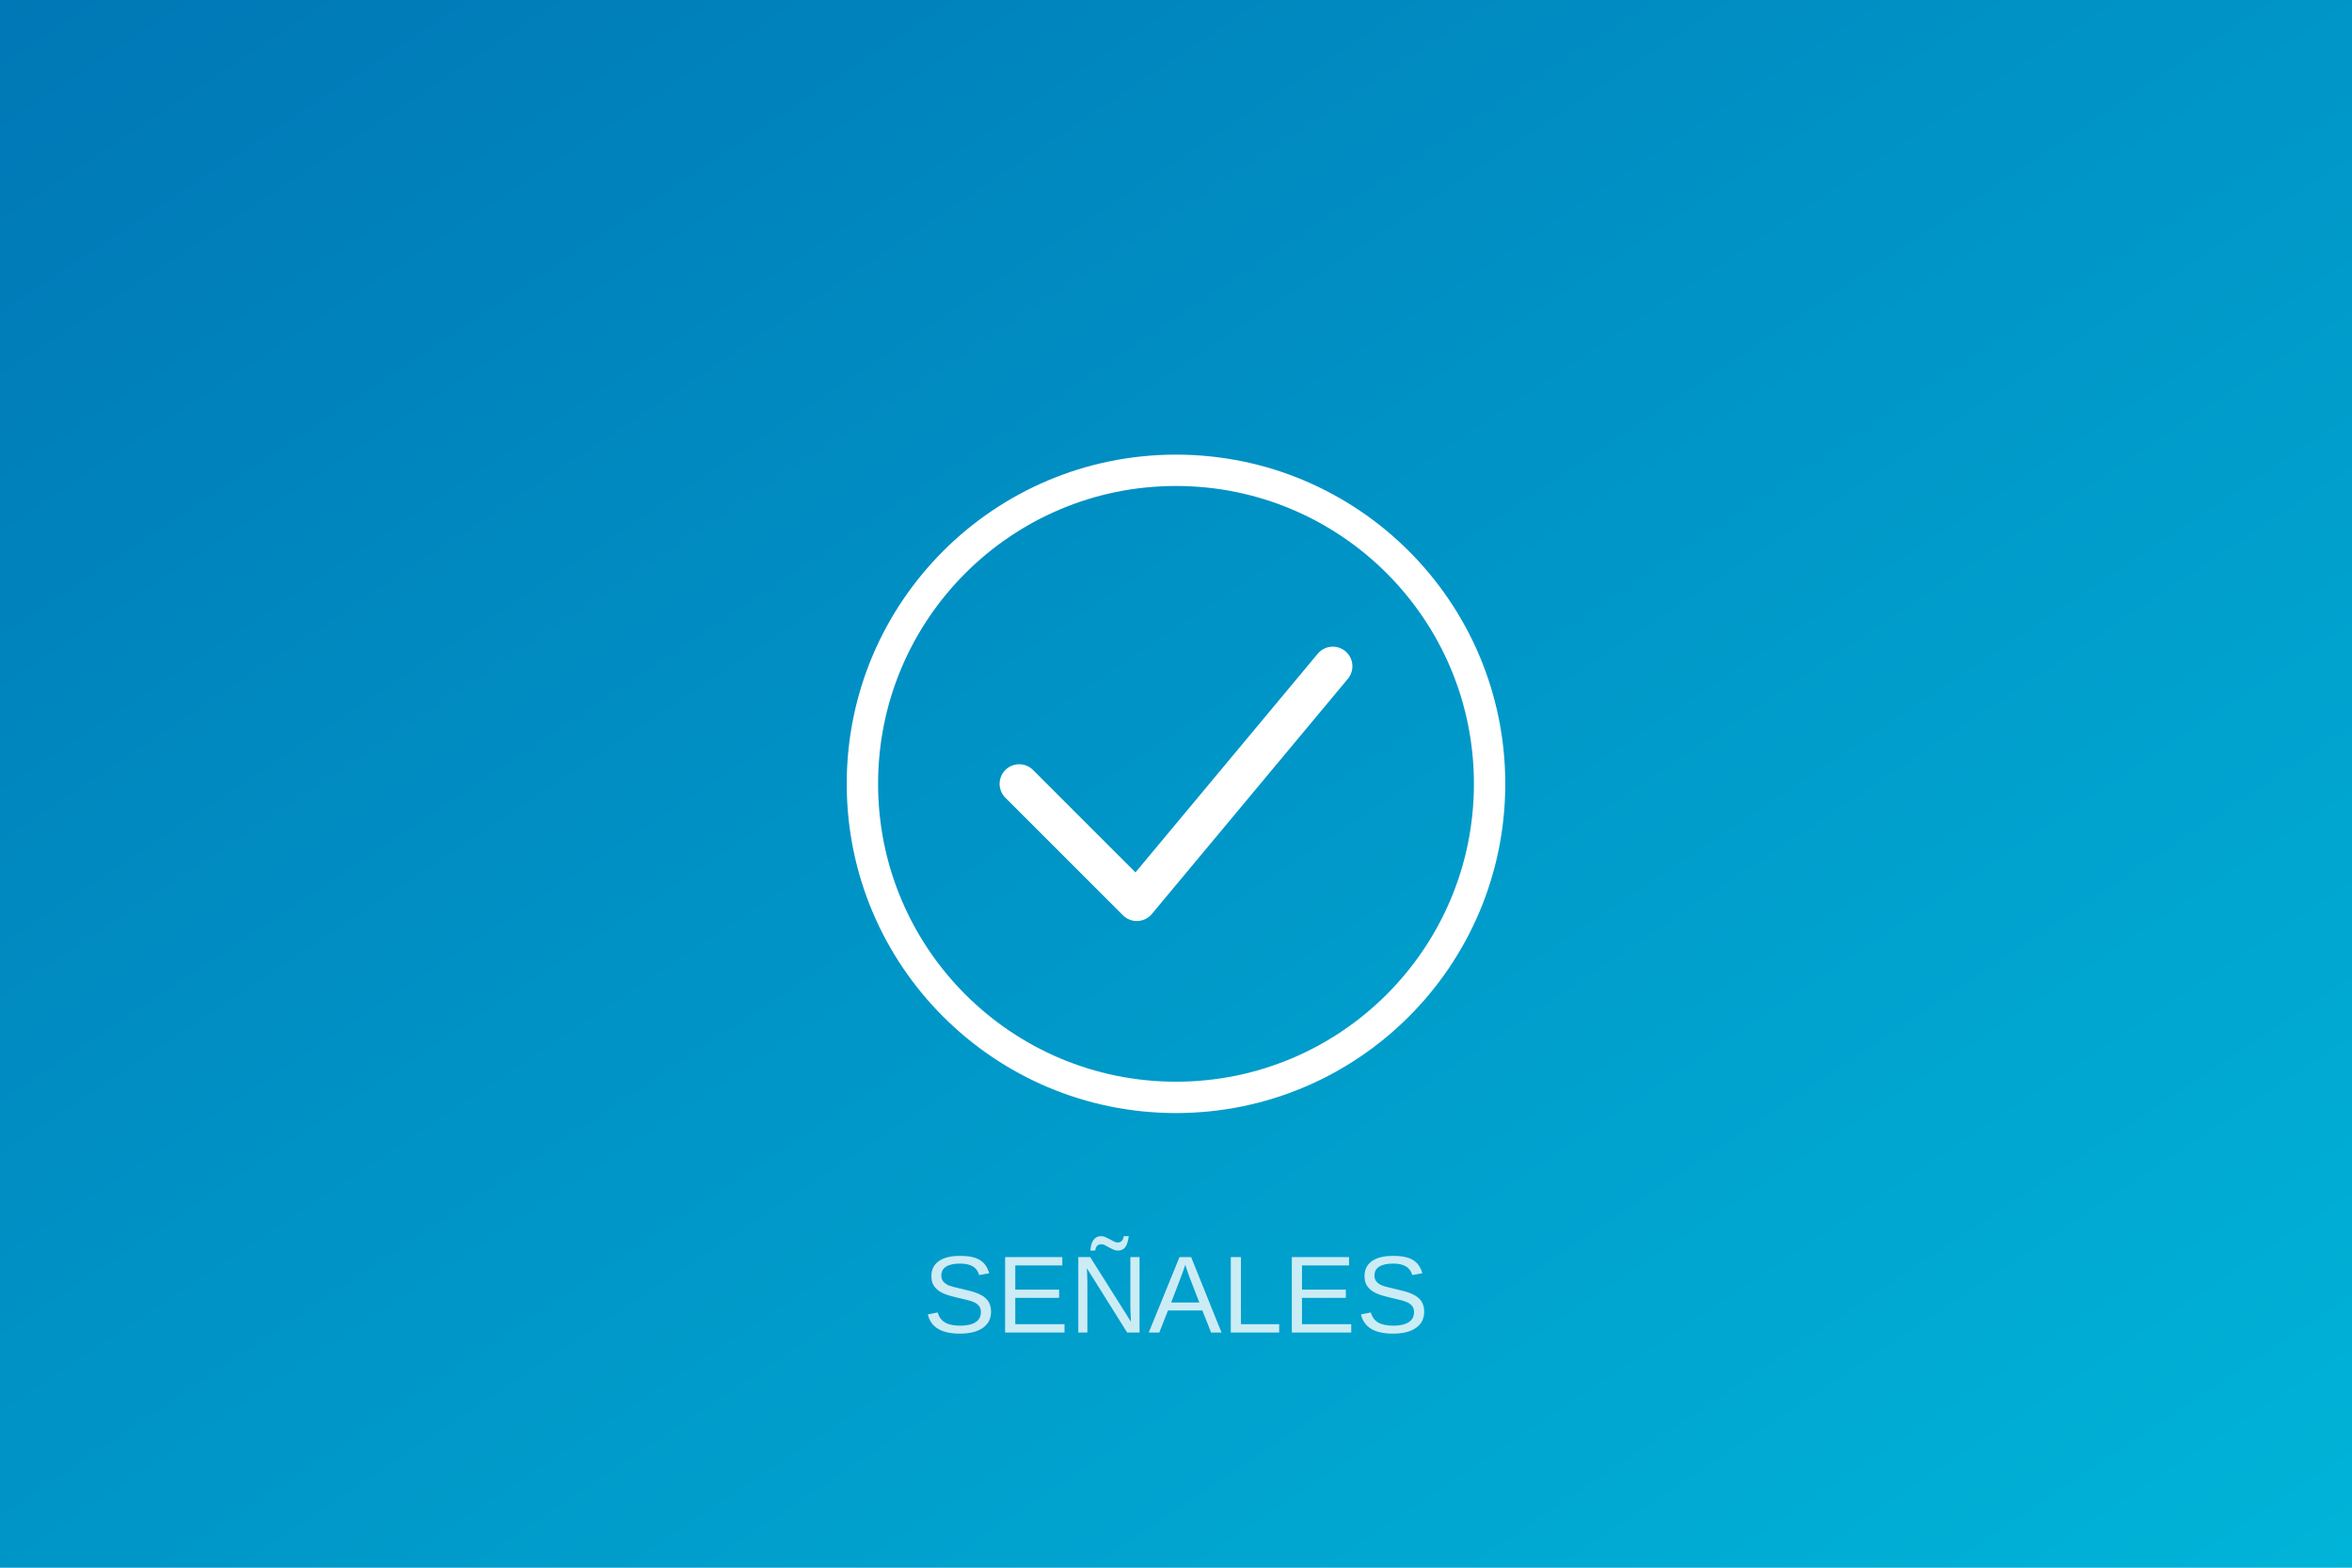
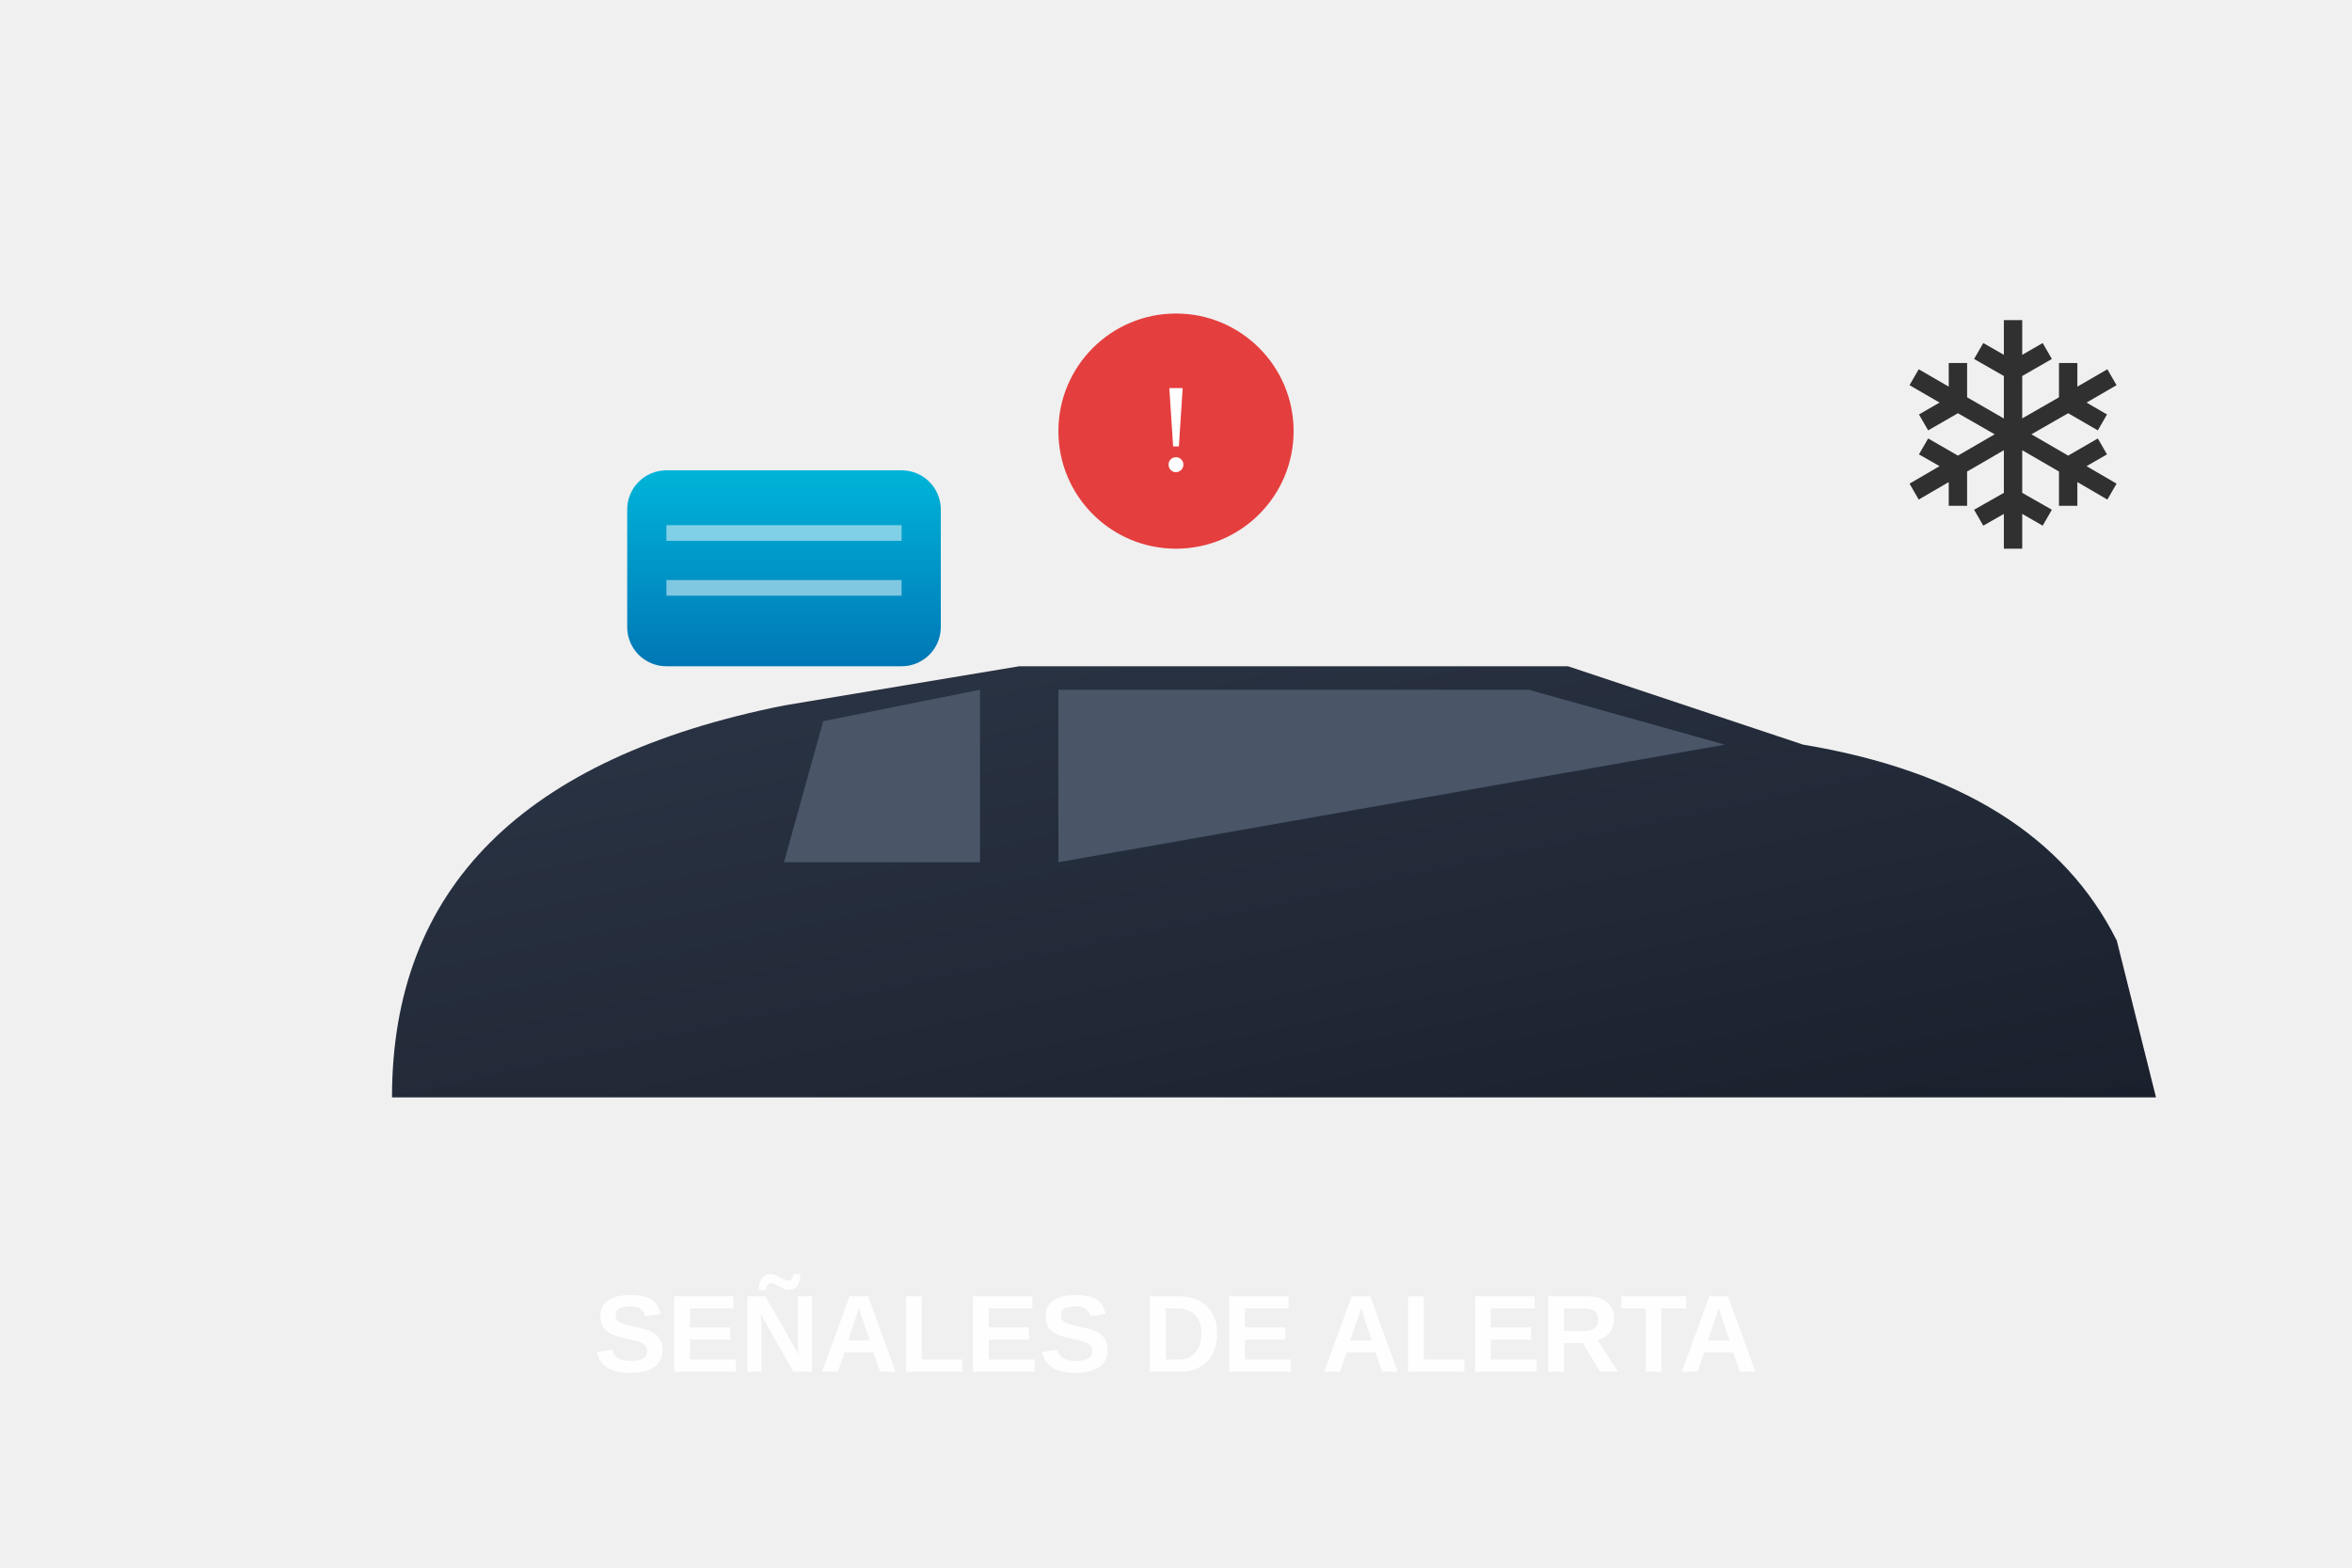
<svg xmlns="http://www.w3.org/2000/svg" viewBox="0 0 300 200">
  <defs>
-     <linearGradient id="grad" x1="0%" y1="0%" x2="100%" y2="100%">
-       <stop offset="0%" style="stop-color:#0077B6" />
-       <stop offset="100%" style="stop-color:#00B4D8" />
+     <linearGradient id="cargrad" x1="0%" y1="0%" x2="100%" y2="100%">
+       <stop offset="0%" style="stop-color:#2d3748" />
+       <stop offset="100%" style="stop-color:#1a202c" />
+     </linearGradient>
+     <linearGradient id="acgrad" x1="0%" y1="0%" x2="0%" y2="100%">
+       <stop offset="0%" style="stop-color:#00B4D8" />
+       <stop offset="100%" style="stop-color:#0077B6" />
    </linearGradient>
  </defs>
-   <rect width="300" height="200" fill="url(#grad)" />
-   <circle cx="150" cy="100" r="40" fill="none" stroke="white" stroke-width="4" />
-   <path d="M130 100 L145 115 L170 85" fill="none" stroke="white" stroke-width="5" stroke-linecap="round" stroke-linejoin="round" />
-   <text x="150" y="170" font-family="Arial" font-size="14" fill="white" text-anchor="middle" opacity="0.8">SEÑALES</text>
+   <path d="M50 140 Q50 100 100 90 L130 85 L200 85 L230 95 Q260 100 270 120 L275 140 L25 140 Z" fill="url(#cargrad)" />
+   <path d="M105 92 L125 88 L125 110 L100 110 Z" fill="#4A5568" />
+   <path d="M135 88 L195 88 L220 95 L135 110 Z" fill="#4A5568" />
+   <rect x="80" y="60" width="40" height="25" rx="5" fill="url(#acgrad)" />
+   <line x1="85" y1="68" x2="115" y2="68" stroke="white" stroke-width="2" opacity="0.5" />
+   <line x1="85" y1="75" x2="115" y2="75" stroke="white" stroke-width="2" opacity="0.5" />
+   <text x="240" y="70" font-size="40" opacity="0.8">❄️</text>
+   <circle cx="150" cy="55" r="15" fill="#E53E3E" />
+   <text x="150" y="60" text-anchor="middle" fill="white" font-size="16">!</text>
+   <text x="150" y="175" text-anchor="middle" fill="white" font-family="Arial" font-size="14" font-weight="bold" opacity="0.9">SEÑALES DE ALERTA</text>
</svg>
